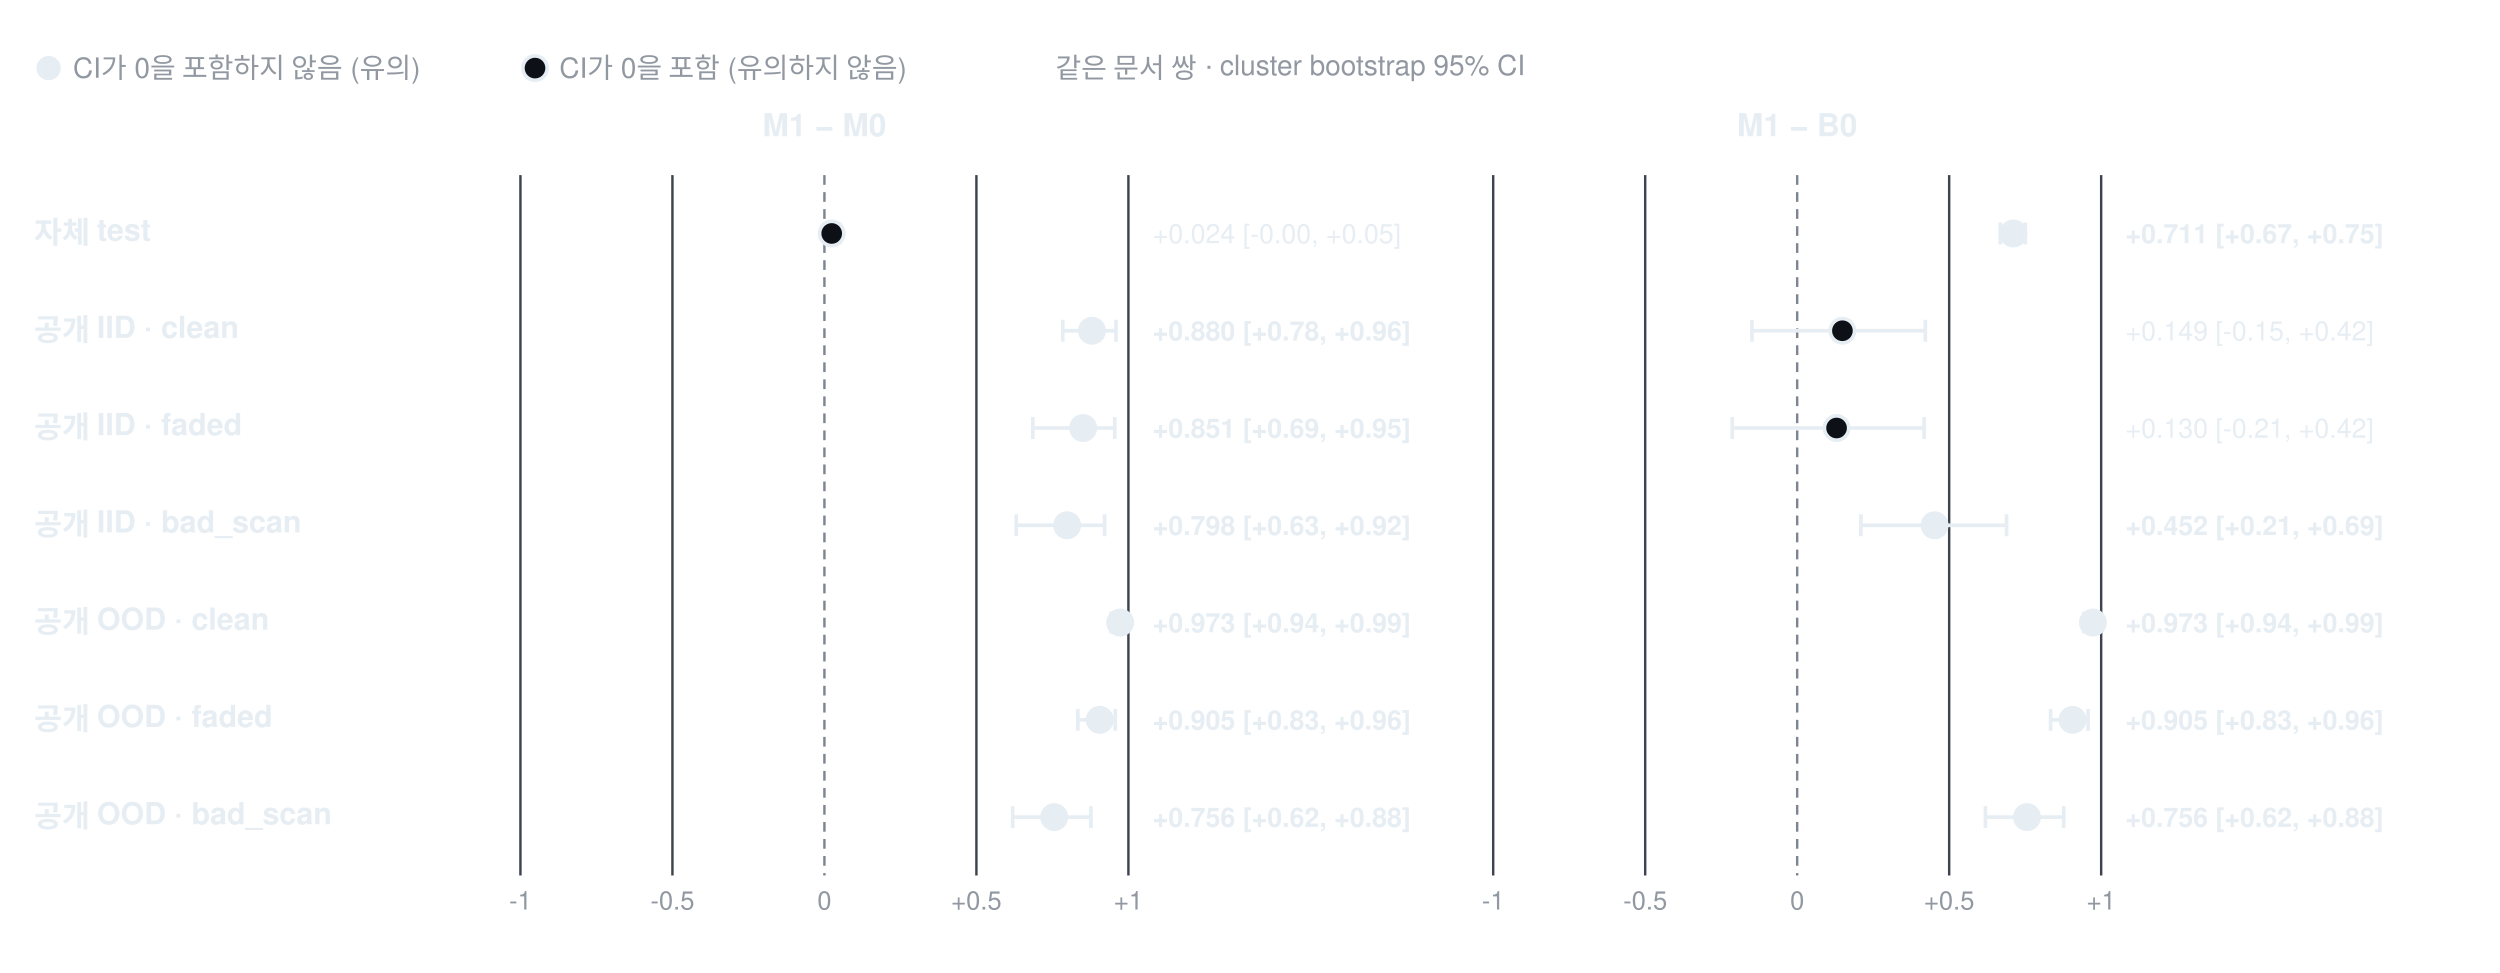
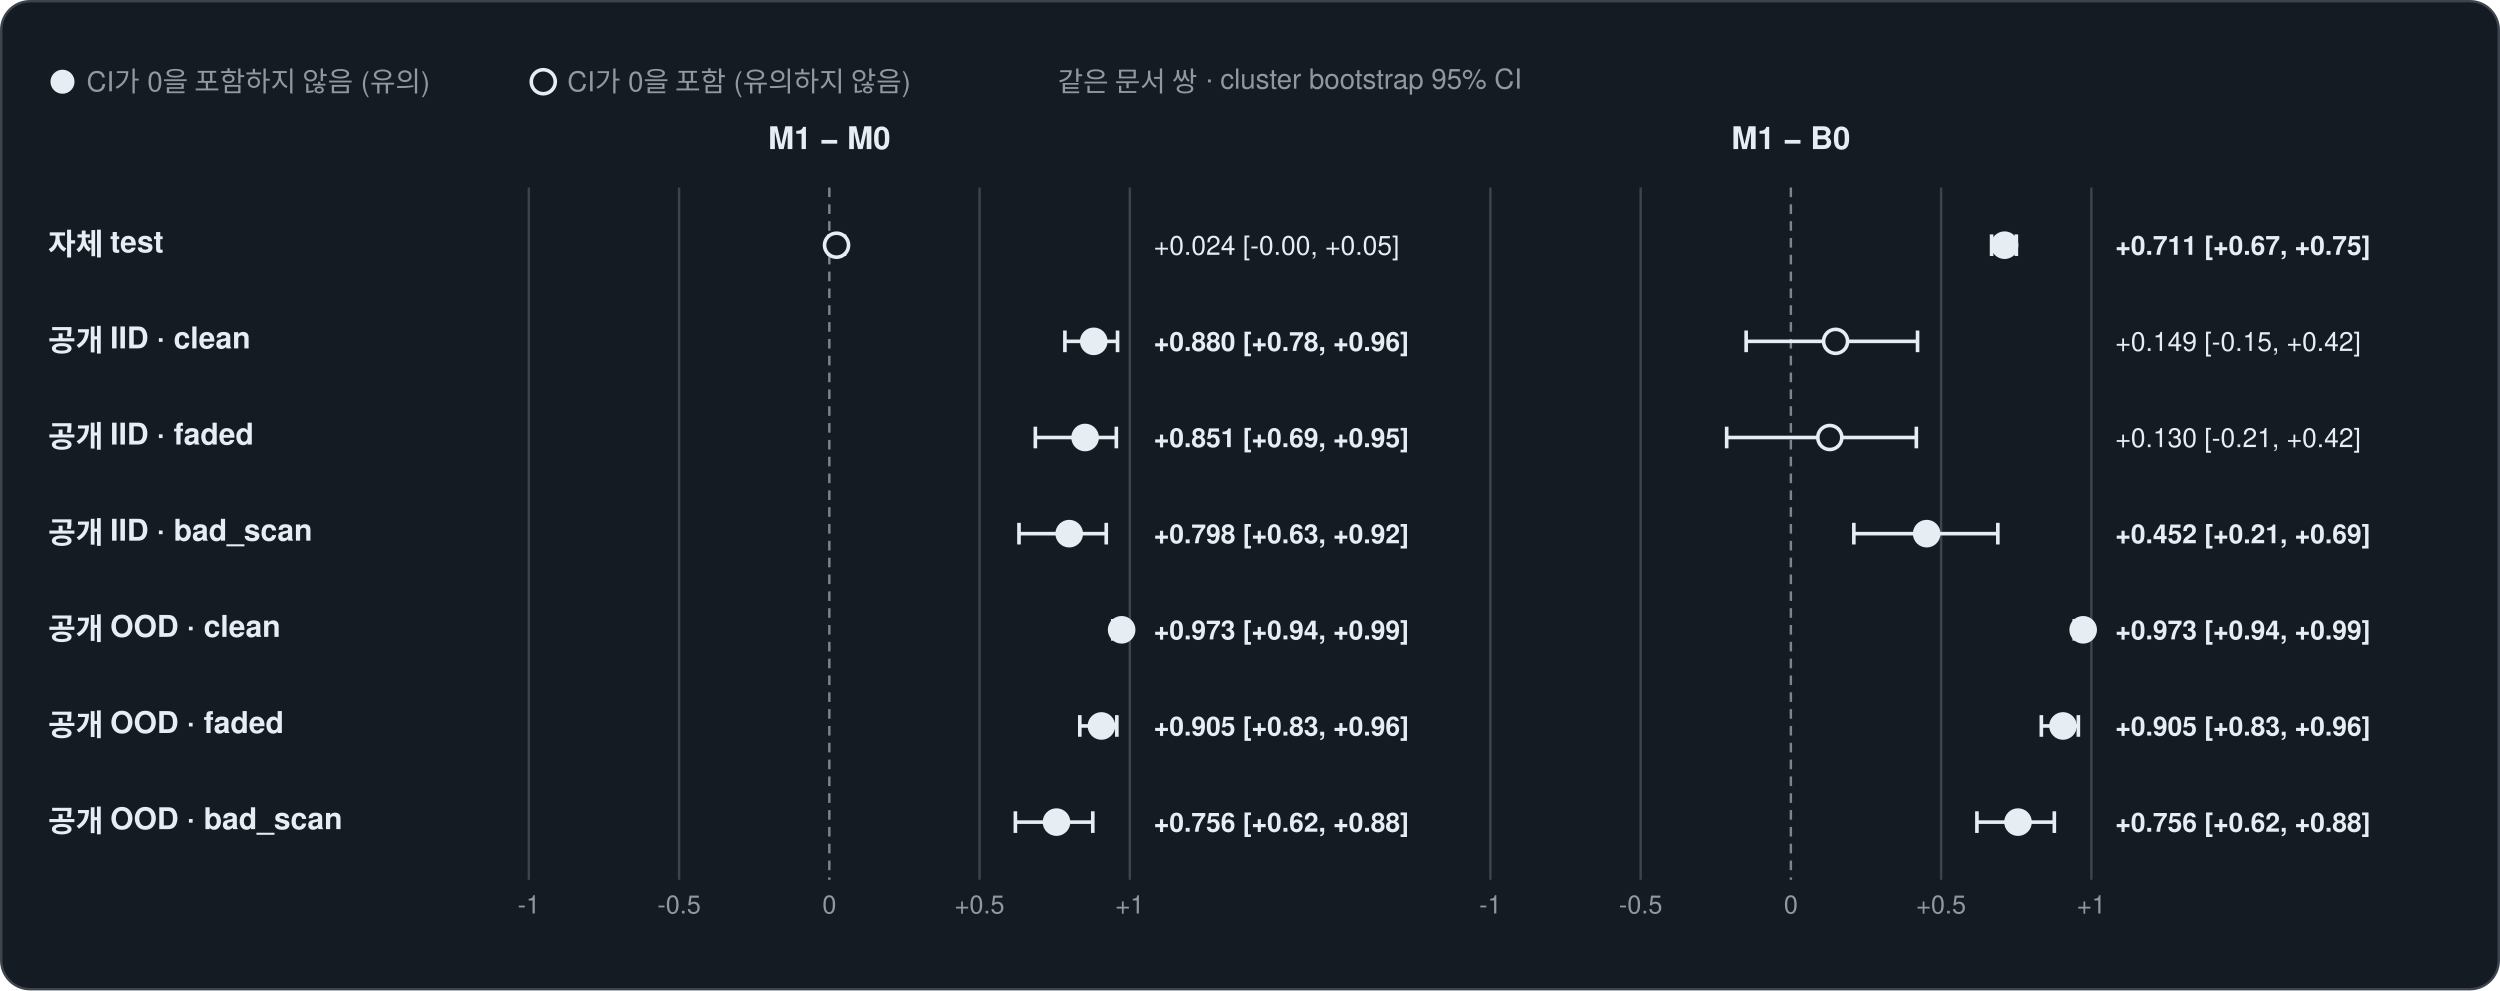
- <svg xmlns="http://www.w3.org/2000/svg" width="1028" height="400" viewBox="0 0 1028 400" font-family="'Segoe UI','Malgun Gothic','Apple SD Gothic Neo','Noto Sans KR',Helvetica,Arial,sans-serif" role="img" aria-label="Paired differences in strict field accuracy with 95% CI">
-   <g transform="translate(14,14)">
+ <svg xmlns="http://www.w3.org/2000/svg" width="1040" height="412" viewBox="0 0 1040 412" font-family="'Segoe UI','Malgun Gothic','Apple SD Gothic Neo','Noto Sans KR',Helvetica,Arial,sans-serif" role="img" aria-label="Paired differences in strict field accuracy with 95% CI">
+   <rect x="0.5" y="0.5" width="1039" height="411" rx="12" fill="#151b23" stroke="#3d444d" />
+   <g transform="translate(20,20)">
    <circle cx="6" cy="14" r="5" fill="#e6edf3" />
    <text x="16.0" y="18.0" fill="#9198a1" font-size="11.5" font-weight="400" text-anchor="start">CI가 0을 포함하지 않음 (유의)</text>
-     <circle cx="206" cy="14" r="5" fill="#0d1117" stroke="#e6edf3" stroke-width="1.5" />
+     <circle cx="206" cy="14" r="5" fill="#151b23" stroke="#e6edf3" stroke-width="1.5" />
    <text x="216.0" y="18.0" fill="#9198a1" font-size="11.5" font-weight="400" text-anchor="start">CI가 0을 포함 (유의하지 않음)</text>
    <text x="420.0" y="18.0" fill="#9198a1" font-size="11.5" font-weight="400" text-anchor="start">같은 문서 쌍 · cluster bootstrap 95% CI</text>
    <text x="325.0" y="42.0" fill="#e6edf3" font-size="13" font-weight="700" text-anchor="middle">M1 − M0</text>
    <line x1="200.0" y1="58" x2="200.0" y2="346" stroke="#3d444d" stroke-width="1" />
    <text x="200.0" y="360.0" fill="#9198a1" font-size="10.5" font-weight="400" text-anchor="middle">-1</text>
    <line x1="262.5" y1="58" x2="262.5" y2="346" stroke="#3d444d" stroke-width="1" />
    <text x="262.5" y="360.0" fill="#9198a1" font-size="10.5" font-weight="400" text-anchor="middle">-0.5</text>
    <line x1="325.0" y1="58" x2="325.0" y2="346" stroke="#7d8590" stroke-width="1" stroke-dasharray="4 3" />
    <text x="325.0" y="360.0" fill="#9198a1" font-size="10.5" font-weight="400" text-anchor="middle">0</text>
    <line x1="387.5" y1="58" x2="387.5" y2="346" stroke="#3d444d" stroke-width="1" />
    <text x="387.5" y="360.0" fill="#9198a1" font-size="10.5" font-weight="400" text-anchor="middle">+0.5</text>
    <line x1="450.0" y1="58" x2="450.0" y2="346" stroke="#3d444d" stroke-width="1" />
    <text x="450.0" y="360.0" fill="#9198a1" font-size="10.5" font-weight="400" text-anchor="middle">+1</text>
    <text x="0.0" y="86.0" fill="#e6edf3" font-size="12.5" font-weight="600" text-anchor="start">자체 test</text>
    <path d="M324.9 77.5 V86.5 M324.9 82.0 H331.3 M331.3 77.5 V86.5" stroke="#e6edf3" stroke-width="1.5" fill="none" />
-     <circle cx="328.0" cy="82.0" r="5" fill="#0d1117" stroke="#e6edf3" stroke-width="1.5" />
+     <circle cx="328.0" cy="82.0" r="5" fill="#151b23" stroke="#e6edf3" stroke-width="1.5" />
    <text x="460.0" y="86.0" fill="#e6edf3" font-size="11" font-weight="400" text-anchor="start">+0.024 [-0.00, +0.05]</text>
    <text x="0.0" y="126.0" fill="#e6edf3" font-size="12.5" font-weight="600" text-anchor="start">공개 IID · clean</text>
    <path d="M423.0 117.5 V126.5 M423.0 122.0 H444.9 M444.9 117.5 V126.5" stroke="#e6edf3" stroke-width="1.5" fill="none" />
    <circle cx="435.0" cy="122.0" r="5" fill="#e6edf3" stroke="#e6edf3" stroke-width="1.5" />
    <text x="460.0" y="126.0" fill="#e6edf3" font-size="11" font-weight="600" text-anchor="start">+0.880 [+0.78, +0.96]</text>
    <text x="0.0" y="166.0" fill="#e6edf3" font-size="12.5" font-weight="600" text-anchor="start">공개 IID · faded</text>
    <path d="M410.7 157.5 V166.5 M410.7 162.0 H444.4 M444.4 157.5 V166.5" stroke="#e6edf3" stroke-width="1.5" fill="none" />
    <circle cx="431.4" cy="162.0" r="5" fill="#e6edf3" stroke="#e6edf3" stroke-width="1.5" />
    <text x="460.0" y="166.0" fill="#e6edf3" font-size="11" font-weight="600" text-anchor="start">+0.851 [+0.69, +0.95]</text>
    <text x="0.0" y="206.0" fill="#e6edf3" font-size="12.5" font-weight="600" text-anchor="start">공개 IID · bad_scan</text>
    <path d="M403.9 197.5 V206.5 M403.9 202.0 H440.2 M440.2 197.5 V206.5" stroke="#e6edf3" stroke-width="1.5" fill="none" />
    <circle cx="424.8" cy="202.0" r="5" fill="#e6edf3" stroke="#e6edf3" stroke-width="1.5" />
    <text x="460.0" y="206.0" fill="#e6edf3" font-size="11" font-weight="600" text-anchor="start">+0.798 [+0.63, +0.92]</text>
    <text x="0.0" y="246.0" fill="#e6edf3" font-size="12.5" font-weight="600" text-anchor="start">공개 OOD · clean</text>
    <path d="M442.9 237.5 V246.5 M442.9 242.0 H449.1 M449.1 237.5 V246.5" stroke="#e6edf3" stroke-width="1.5" fill="none" />
    <circle cx="446.6" cy="242.0" r="5" fill="#e6edf3" stroke="#e6edf3" stroke-width="1.5" />
    <text x="460.0" y="246.0" fill="#e6edf3" font-size="11" font-weight="600" text-anchor="start">+0.973 [+0.94, +0.99]</text>
    <text x="0.0" y="286.0" fill="#e6edf3" font-size="12.5" font-weight="600" text-anchor="start">공개 OOD · faded</text>
    <path d="M429.2 277.5 V286.5 M429.2 282.0 H444.6 M444.6 277.5 V286.5" stroke="#e6edf3" stroke-width="1.5" fill="none" />
    <circle cx="438.2" cy="282.0" r="5" fill="#e6edf3" stroke="#e6edf3" stroke-width="1.5" />
    <text x="460.0" y="286.0" fill="#e6edf3" font-size="11" font-weight="600" text-anchor="start">+0.905 [+0.83, +0.96]</text>
    <text x="0.0" y="326.0" fill="#e6edf3" font-size="12.5" font-weight="600" text-anchor="start">공개 OOD · bad_scan</text>
    <path d="M402.4 317.5 V326.5 M402.4 322.0 H434.6 M434.6 317.5 V326.5" stroke="#e6edf3" stroke-width="1.5" fill="none" />
    <circle cx="419.5" cy="322.0" r="5" fill="#e6edf3" stroke="#e6edf3" stroke-width="1.5" />
    <text x="460.0" y="326.0" fill="#e6edf3" font-size="11" font-weight="600" text-anchor="start">+0.756 [+0.62, +0.88]</text>
    <text x="725.0" y="42.0" fill="#e6edf3" font-size="13" font-weight="700" text-anchor="middle">M1 − B0</text>
    <line x1="600.0" y1="58" x2="600.0" y2="346" stroke="#3d444d" stroke-width="1" />
    <text x="600.0" y="360.0" fill="#9198a1" font-size="10.5" font-weight="400" text-anchor="middle">-1</text>
    <line x1="662.5" y1="58" x2="662.5" y2="346" stroke="#3d444d" stroke-width="1" />
    <text x="662.5" y="360.0" fill="#9198a1" font-size="10.5" font-weight="400" text-anchor="middle">-0.5</text>
    <line x1="725.0" y1="58" x2="725.0" y2="346" stroke="#7d8590" stroke-width="1" stroke-dasharray="4 3" />
    <text x="725.0" y="360.0" fill="#9198a1" font-size="10.5" font-weight="400" text-anchor="middle">0</text>
    <line x1="787.5" y1="58" x2="787.5" y2="346" stroke="#3d444d" stroke-width="1" />
    <text x="787.5" y="360.0" fill="#9198a1" font-size="10.5" font-weight="400" text-anchor="middle">+0.5</text>
    <line x1="850.0" y1="58" x2="850.0" y2="346" stroke="#3d444d" stroke-width="1" />
    <text x="850.0" y="360.0" fill="#9198a1" font-size="10.5" font-weight="400" text-anchor="middle">+1</text>
    <path d="M808.5 77.5 V86.5 M808.5 82.0 H818.8 M818.8 77.5 V86.5" stroke="#e6edf3" stroke-width="1.5" fill="none" />
    <circle cx="813.9" cy="82.0" r="5" fill="#e6edf3" stroke="#e6edf3" stroke-width="1.5" />
    <text x="860.0" y="86.0" fill="#e6edf3" font-size="11" font-weight="600" text-anchor="start">+0.711 [+0.67, +0.75]</text>
    <path d="M706.4 117.5 V126.5 M706.4 122.0 H777.7 M777.7 117.5 V126.5" stroke="#e6edf3" stroke-width="1.5" fill="none" />
-     <circle cx="743.6" cy="122.0" r="5" fill="#0d1117" stroke="#e6edf3" stroke-width="1.5" />
+     <circle cx="743.6" cy="122.0" r="5" fill="#151b23" stroke="#e6edf3" stroke-width="1.5" />
    <text x="860.0" y="126.0" fill="#e6edf3" font-size="11" font-weight="400" text-anchor="start">+0.149 [-0.15, +0.42]</text>
    <path d="M698.3 157.5 V166.5 M698.3 162.0 H777.2 M777.2 157.5 V166.5" stroke="#e6edf3" stroke-width="1.5" fill="none" />
-     <circle cx="741.2" cy="162.0" r="5" fill="#0d1117" stroke="#e6edf3" stroke-width="1.5" />
+     <circle cx="741.2" cy="162.0" r="5" fill="#151b23" stroke="#e6edf3" stroke-width="1.5" />
    <text x="860.0" y="166.0" fill="#e6edf3" font-size="11" font-weight="400" text-anchor="start">+0.130 [-0.21, +0.42]</text>
    <path d="M751.2 197.5 V206.5 M751.2 202.0 H811.1 M811.1 197.5 V206.5" stroke="#e6edf3" stroke-width="1.5" fill="none" />
    <circle cx="781.5" cy="202.0" r="5" fill="#e6edf3" stroke="#e6edf3" stroke-width="1.5" />
    <text x="860.0" y="206.0" fill="#e6edf3" font-size="11" font-weight="600" text-anchor="start">+0.452 [+0.21, +0.69]</text>
    <path d="M842.9 237.5 V246.5 M842.9 242.0 H849.1 M849.1 237.5 V246.5" stroke="#e6edf3" stroke-width="1.5" fill="none" />
    <circle cx="846.6" cy="242.0" r="5" fill="#e6edf3" stroke="#e6edf3" stroke-width="1.5" />
    <text x="860.0" y="246.0" fill="#e6edf3" font-size="11" font-weight="600" text-anchor="start">+0.973 [+0.94, +0.99]</text>
    <path d="M829.2 277.5 V286.5 M829.2 282.0 H844.6 M844.6 277.5 V286.5" stroke="#e6edf3" stroke-width="1.5" fill="none" />
    <circle cx="838.2" cy="282.0" r="5" fill="#e6edf3" stroke="#e6edf3" stroke-width="1.5" />
    <text x="860.0" y="286.0" fill="#e6edf3" font-size="11" font-weight="600" text-anchor="start">+0.905 [+0.83, +0.96]</text>
    <path d="M802.4 317.5 V326.5 M802.4 322.0 H834.6 M834.6 317.5 V326.5" stroke="#e6edf3" stroke-width="1.5" fill="none" />
    <circle cx="819.5" cy="322.0" r="5" fill="#e6edf3" stroke="#e6edf3" stroke-width="1.5" />
    <text x="860.0" y="326.0" fill="#e6edf3" font-size="11" font-weight="600" text-anchor="start">+0.756 [+0.62, +0.88]</text>
  </g>
</svg>
